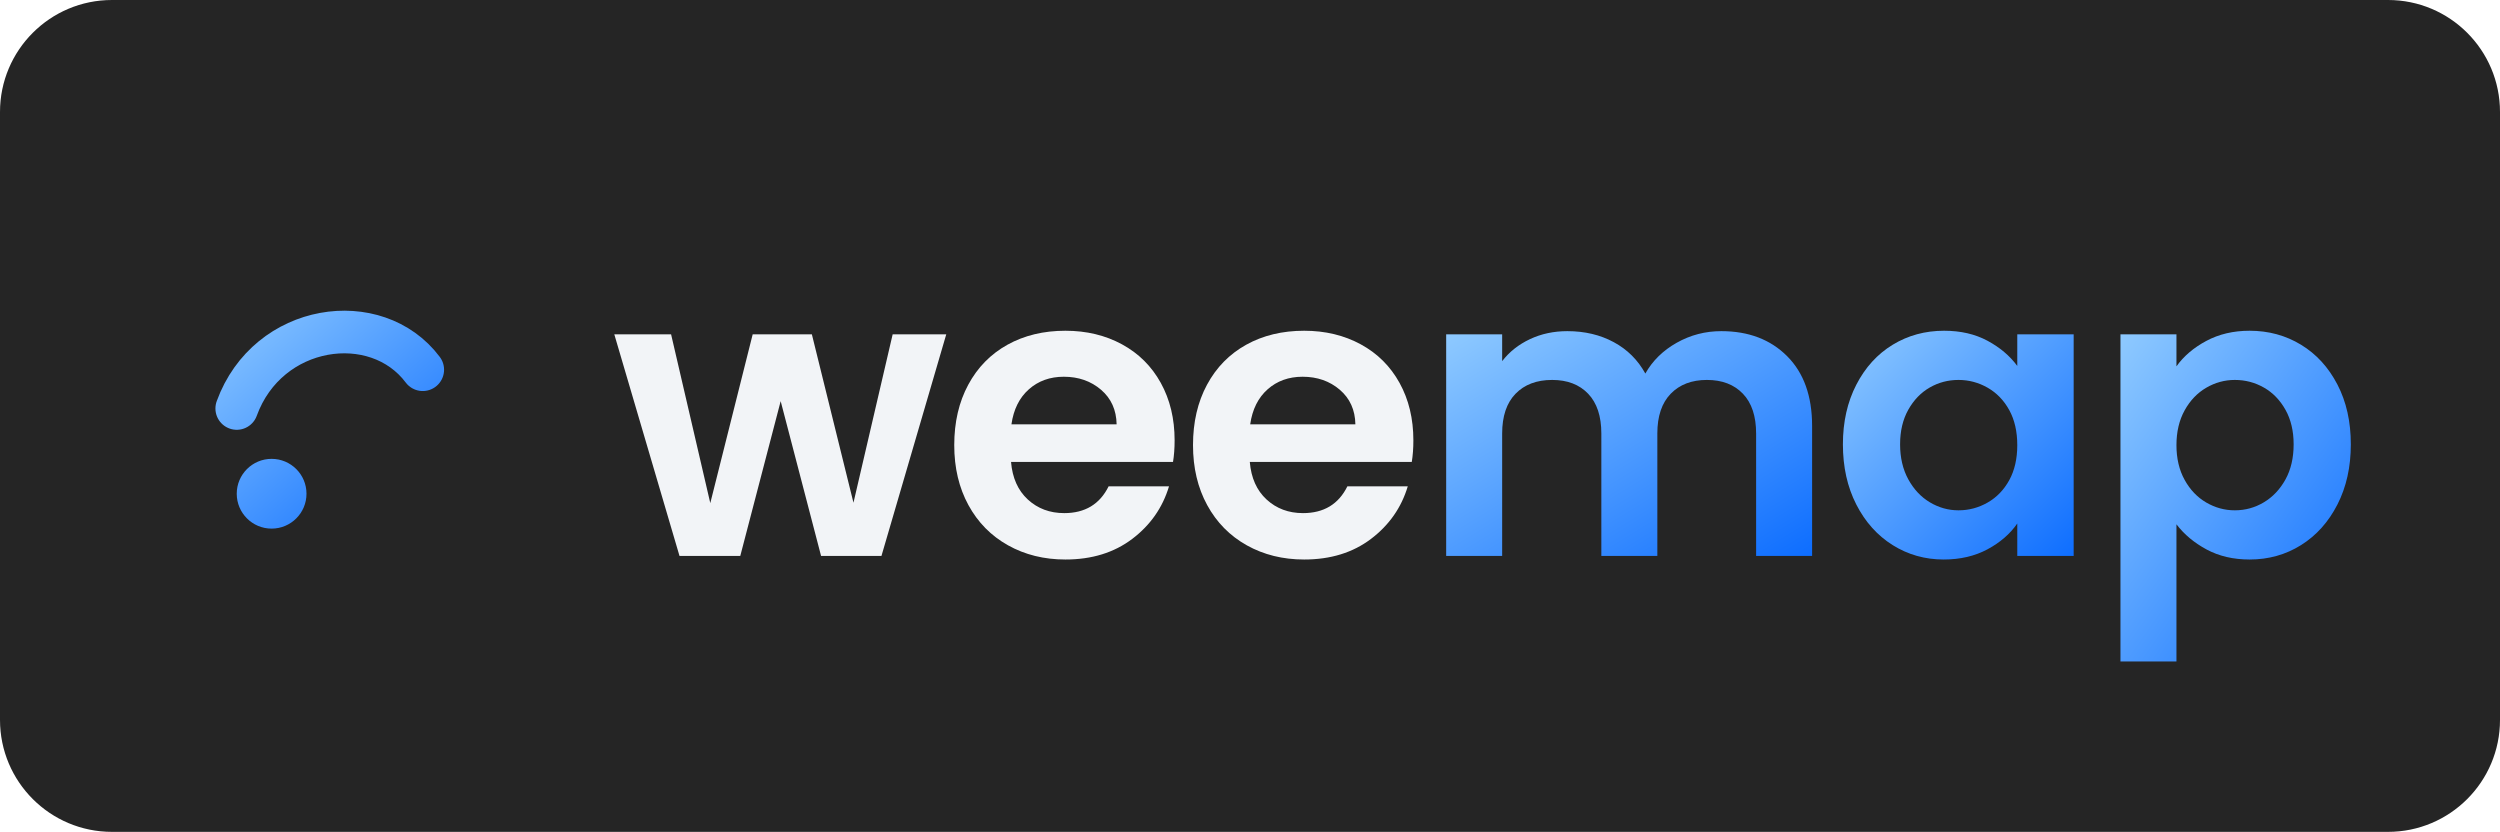
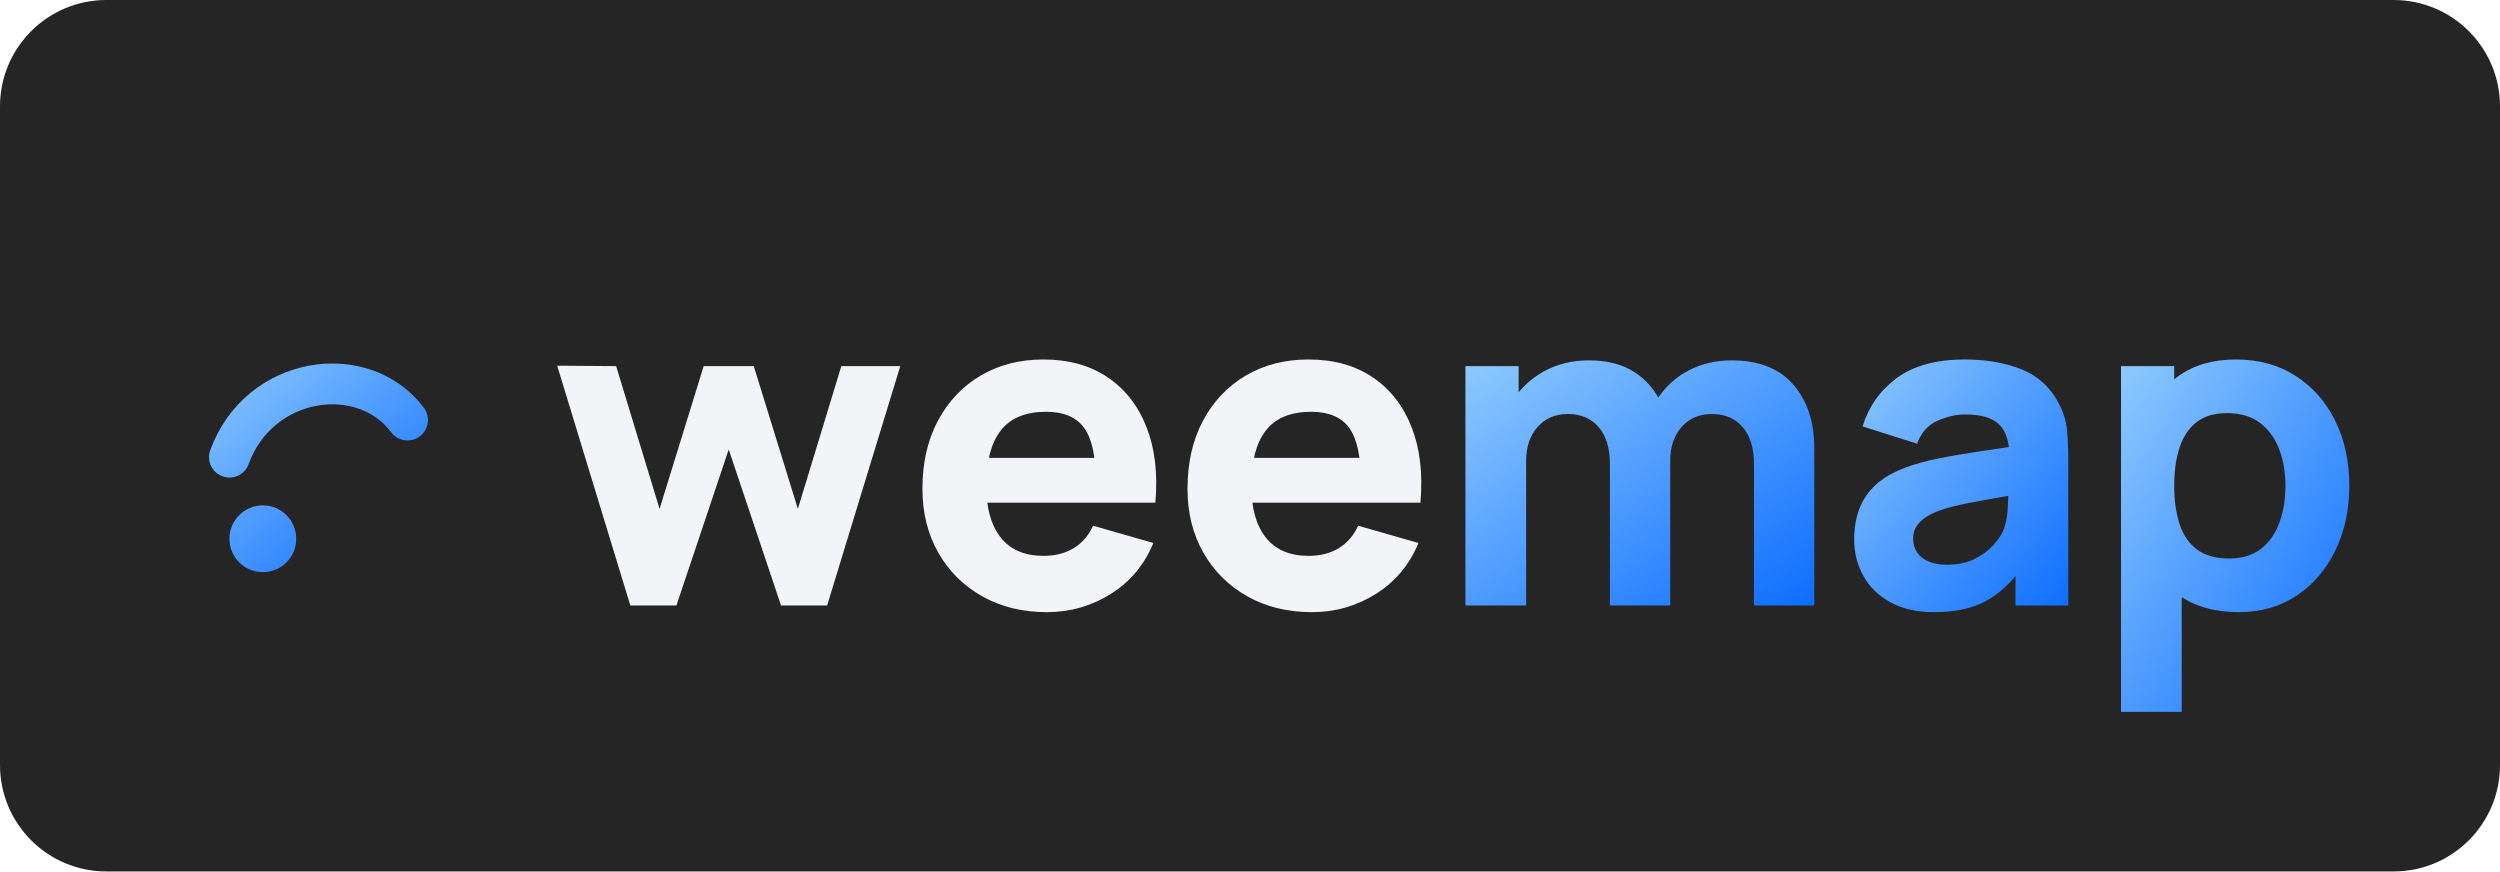
- <svg xmlns="http://www.w3.org/2000/svg" viewBox="0 0 625.1 208.0">
+ <svg xmlns="http://www.w3.org/2000/svg" viewBox="0 0 564.0 196.6">
  <defs>
    <linearGradient id="accent" x1="0" y1="0" x2="1" y2="1">
      <stop offset="0" stop-color="#8fcaff" />
      <stop offset="1" stop-color="#0d6dff" />
    </linearGradient>
    <linearGradient id="iconAccent" x1="18" y1="20" x2="70" y2="80" gradientUnits="userSpaceOnUse">
      <stop offset="0" stop-color="#8fcaff" />
      <stop offset="1" stop-color="#0d6dff" />
    </linearGradient>
  </defs>
-   <rect width="625.1" height="208.0" rx="28" fill="#252525" />
-   <g transform="translate(34.0,59.5) scale(0.969)">
+   <rect width="564.0" height="196.6" rx="24" fill="#252525" />
+   <g transform="translate(30.0,66.3) scale(0.837)">
    <path d="M 26 44 C 34 22, 62 18, 74 34" fill="none" stroke="url(#iconAccent)" stroke-width="11" stroke-linecap="round" />
    <circle cx="35" cy="66" r="9" fill="url(#iconAccent)" />
  </g>
-   <g transform="translate(152.9,139.0)">
-     <path d="M70.3 -55.4 L83.7 -55.4 L67.5 0 L52.4 0 L42.3 -38.7 L32.2 0 L17 0 L0.7 -55.4 L14.9 -55.4 L24.7 -13.2 L35.3 -55.4 L50.1 -55.4 L60.5 -13.3 L70.3 -55.4" fill="#f2f4f7" />
-     <path d="M140.8 -28.9 Q140.8 -25.9 140.4 -23.5 L140.4 -23.5 L99.9 -23.5 Q100.4 -17.5 104.1 -14.1 Q107.8 -10.7 113.2 -10.7 L113.2 -10.7 Q121 -10.7 124.3 -17.4 L124.3 -17.4 L139.4 -17.4 Q137 -9.4 130.2 -4.25 Q123.4 0.9 113.5 0.9 L113.5 0.9 Q105.5 0.9 99.15 -2.65 Q92.8 -6.2 89.25 -12.7 Q85.7 -19.2 85.7 -27.7 L85.7 -27.7 Q85.7 -36.3 89.2 -42.8 Q92.7 -49.3 99 -52.8 Q105.3 -56.3 113.5 -56.3 L113.5 -56.3 Q121.4 -56.3 127.65 -52.9 Q133.9 -49.5 137.35 -43.25 Q140.8 -37 140.8 -28.9 L140.8 -28.9 M100 -32.9 L126.3 -32.9 Q126.2 -38.3 122.4 -41.55 Q118.6 -44.8 113.1 -44.8 L113.1 -44.8 Q107.9 -44.8 104.35 -41.65 Q100.8 -38.5 100 -32.9 L100 -32.9" fill="#f2f4f7" />
-     <path d="M200.5 -28.9 Q200.5 -25.9 200.1 -23.5 L200.1 -23.5 L159.6 -23.5 Q160.1 -17.5 163.8 -14.1 Q167.5 -10.7 172.9 -10.7 L172.9 -10.7 Q180.7 -10.7 184 -17.4 L184 -17.4 L199.1 -17.4 Q196.7 -9.4 189.9 -4.25 Q183.1 0.9 173.2 0.9 L173.2 0.9 Q165.2 0.9 158.85 -2.65 Q152.5 -6.2 148.95 -12.7 Q145.4 -19.2 145.4 -27.7 L145.4 -27.7 Q145.4 -36.3 148.9 -42.8 Q152.4 -49.3 158.7 -52.8 Q165 -56.3 173.2 -56.3 L173.2 -56.3 Q181.1 -56.3 187.35 -52.9 Q193.6 -49.5 197.05 -43.25 Q200.5 -37 200.5 -28.9 L200.5 -28.9 M159.7 -32.9 L186 -32.9 Q185.9 -38.3 182.1 -41.55 Q178.3 -44.8 172.8 -44.8 L172.8 -44.8 Q167.6 -44.8 164.05 -41.65 Q160.5 -38.5 159.7 -32.9 L159.7 -32.9" fill="#f2f4f7" />
-     <path d="M277.5 -56.2 Q287.7 -56.2 293.95 -49.95 Q300.2 -43.7 300.2 -32.5 L300.2 -32.5 L300.2 0 L286.2 0 L286.2 -30.6 Q286.2 -37.1 282.9 -40.55 Q279.6 -44 273.9 -44 L273.9 -44 Q268.2 -44 264.85 -40.55 Q261.5 -37.1 261.5 -30.6 L261.5 -30.6 L261.5 0 L247.5 0 L247.5 -30.6 Q247.5 -37.1 244.2 -40.55 Q240.9 -44 235.2 -44 L235.2 -44 Q229.4 -44 226.05 -40.55 Q222.7 -37.1 222.7 -30.6 L222.7 -30.6 L222.7 0 L208.7 0 L208.7 -55.4 L222.7 -55.4 L222.7 -48.7 Q225.4 -52.2 229.65 -54.2 Q233.9 -56.2 239 -56.2 L239 -56.2 Q245.5 -56.2 250.6 -53.45 Q255.7 -50.7 258.5 -45.6 L258.5 -45.6 Q261.2 -50.4 266.35 -53.3 Q271.5 -56.2 277.5 -56.2 L277.5 -56.2" fill="url(#accent)" />
-     <path d="M307.9 -27.9 Q307.9 -36.3 311.25 -42.8 Q314.6 -49.3 320.35 -52.8 Q326.1 -56.3 333.2 -56.3 L333.2 -56.3 Q339.4 -56.3 344.05 -53.8 Q348.7 -51.3 351.5 -47.5 L351.5 -47.5 L351.5 -55.4 L365.6 -55.4 L365.6 0 L351.5 0 L351.5 -8.1 Q348.8 -4.2 344.05 -1.65 Q339.3 0.9 333.1 0.9 L333.1 0.9 Q326.1 0.9 320.35 -2.7 Q314.6 -6.3 311.25 -12.85 Q307.9 -19.4 307.9 -27.9 L307.9 -27.9 M351.5 -27.7 Q351.5 -32.8 349.5 -36.45 Q347.5 -40.1 344.1 -42.05 Q340.7 -44 336.8 -44 L336.8 -44 Q332.9 -44 329.6 -42.1 Q326.3 -40.2 324.25 -36.55 Q322.2 -32.9 322.2 -27.9 L322.2 -27.9 Q322.2 -22.9 324.25 -19.15 Q326.3 -15.4 329.65 -13.4 Q333 -11.4 336.8 -11.4 L336.8 -11.4 Q340.7 -11.4 344.1 -13.35 Q347.5 -15.3 349.5 -18.95 Q351.5 -22.6 351.5 -27.7 L351.5 -27.7" fill="url(#accent)" />
-     <path d="M391.3 -47.4 Q394 -51.2 398.75 -53.75 Q403.5 -56.3 409.6 -56.3 L409.6 -56.3 Q416.7 -56.3 422.45 -52.8 Q428.2 -49.3 431.55 -42.85 Q434.9 -36.4 434.9 -27.9 L434.9 -27.9 Q434.9 -19.4 431.55 -12.85 Q428.2 -6.3 422.45 -2.7 Q416.7 0.9 409.6 0.9 L409.6 0.9 Q403.5 0.9 398.85 -1.6 Q394.2 -4.1 391.3 -7.9 L391.3 -7.9 L391.3 26.4 L377.3 26.4 L377.3 -55.4 L391.3 -55.4 L391.3 -47.4 M420.6 -27.9 Q420.6 -32.9 418.55 -36.55 Q416.5 -40.2 413.15 -42.1 Q409.8 -44 405.9 -44 L405.9 -44 Q402.1 -44 398.75 -42.05 Q395.4 -40.1 393.35 -36.4 Q391.3 -32.7 391.3 -27.7 L391.3 -27.7 Q391.3 -22.7 393.35 -19 Q395.4 -15.3 398.75 -13.35 Q402.1 -11.4 405.9 -11.4 L405.9 -11.4 Q409.8 -11.4 413.15 -13.4 Q416.5 -15.4 418.55 -19.1 Q420.6 -22.8 420.6 -27.9 L420.6 -27.9" fill="url(#accent)" />
+   <g transform="translate(123.7,136.6)">
+     <path d="M28.9 0 L18.5 0 L2 -54.1 L15.3 -54 L25.1 -21.8 L35.05 -54 L46.35 -54 L56.3 -21.8 L66.1 -54 L79.4 -54 L62.9 0 L52.5 0 L40.7 -35.2 L28.9 0" fill="#f2f4f7" />
+     <path d="M112.5 1.5 L112.5 1.5 Q104.2 1.5 97.875 -2.075 Q91.55 -5.65 87.975 -11.925 Q84.4 -18.2 84.4 -26.3 L84.4 -26.3 Q84.4 -35.15 87.9 -41.7 Q91.4 -48.25 97.55 -51.875 Q103.7 -55.5 111.7 -55.5 L111.7 -55.5 Q120.2 -55.5 126.15 -51.5 Q132.1 -47.5 134.95 -40.25 Q137.8 -33 136.95 -23.2 L136.95 -23.2 L123.5 -23.2 L123.5 -28.2 Q123.5 -36.45 120.875 -40.075 Q118.25 -43.7 112.3 -43.7 L112.3 -43.7 Q105.35 -43.7 102.075 -39.475 Q98.8 -35.25 98.8 -27 L98.8 -27 Q98.8 -19.45 102.075 -15.325 Q105.35 -11.2 111.7 -11.2 L111.7 -11.2 Q115.7 -11.2 118.55 -12.95 Q121.4 -14.7 122.9 -18 L122.9 -18 L136.5 -14.1 Q133.45 -6.7 126.875 -2.6 Q120.3 1.5 112.5 1.5 M130.4 -23.2 L94.6 -23.2 L94.6 -33.3 L130.4 -33.3 L130.4 -23.2" fill="#f2f4f7" />
+     <path d="M172.3 1.5 L172.3 1.5 Q164 1.5 157.675 -2.075 Q151.35 -5.65 147.775 -11.925 Q144.2 -18.2 144.2 -26.3 L144.2 -26.3 Q144.2 -35.15 147.7 -41.7 Q151.2 -48.25 157.35 -51.875 Q163.5 -55.5 171.5 -55.5 L171.5 -55.5 Q180 -55.5 185.95 -51.5 Q191.9 -47.5 194.75 -40.25 Q197.6 -33 196.75 -23.2 L196.75 -23.2 L183.3 -23.2 L183.3 -28.2 Q183.3 -36.45 180.675 -40.075 Q178.05 -43.7 172.1 -43.7 L172.1 -43.7 Q165.15 -43.7 161.875 -39.475 Q158.6 -35.25 158.6 -27 L158.6 -27 Q158.6 -19.45 161.875 -15.325 Q165.15 -11.2 171.5 -11.2 L171.5 -11.2 Q175.5 -11.2 178.35 -12.95 Q181.2 -14.7 182.7 -18 L182.7 -18 L196.3 -14.1 Q193.25 -6.7 186.675 -2.6 Q180.1 1.5 172.3 1.5 M190.2 -23.2 L154.4 -23.2 L154.4 -33.3 L190.2 -33.3 L190.2 -23.2" fill="#f2f4f7" />
+     <path d="M285.6 0 L272 0 L272 -31.9 Q272 -37.25 269.475 -40.225 Q266.95 -43.2 262.5 -43.2 L262.5 -43.2 Q259.65 -43.2 257.55 -41.875 Q255.45 -40.55 254.275 -38.175 Q253.1 -35.8 253.1 -32.7 L253.1 -32.7 L247.4 -36.5 Q247.4 -42.05 250.025 -46.3 Q252.65 -50.55 257.075 -52.925 Q261.5 -55.3 266.9 -55.3 L266.9 -55.3 Q276.15 -55.3 280.875 -49.825 Q285.6 -44.35 285.6 -35.5 L285.6 -35.5 L285.6 0 M220.6 0 L206.9 0 L206.9 -54 L218.9 -54 L218.9 -36.1 L220.6 -36.1 L220.6 0 M253.1 0 L239.5 0 L239.5 -31.9 Q239.5 -37.25 236.975 -40.225 Q234.45 -43.2 230 -43.2 L230 -43.2 Q225.75 -43.2 223.175 -40.275 Q220.6 -37.35 220.6 -32.7 L220.6 -32.7 L214.9 -36.7 Q214.9 -42 217.55 -46.2 Q220.2 -50.4 224.675 -52.85 Q229.15 -55.3 234.7 -55.3 L234.7 -55.3 Q241.05 -55.3 245.125 -52.6 Q249.2 -49.9 251.15 -45.4 Q253.1 -40.9 253.1 -35.5 L253.1 -35.5 L253.1 0" fill="url(#accent)" />
+     <path d="M312.6 1.5 L312.6 1.5 Q306.8 1.5 302.775 -0.725 Q298.75 -2.95 296.675 -6.675 Q294.6 -10.4 294.6 -14.9 L294.6 -14.9 Q294.6 -18.65 295.75 -21.75 Q296.9 -24.85 299.475 -27.225 Q302.05 -29.6 306.4 -31.2 L306.4 -31.2 Q309.4 -32.3 313.55 -33.15 Q317.7 -34 322.95 -34.775 Q328.2 -35.55 334.5 -36.5 L334.5 -36.5 L329.6 -33.8 Q329.6 -38.6 327.3 -40.85 Q325 -43.1 319.6 -43.1 L319.6 -43.1 Q316.6 -43.1 313.35 -41.65 Q310.1 -40.2 308.8 -36.5 L308.8 -36.5 L296.5 -40.4 Q298.55 -47.1 304.2 -51.3 Q309.85 -55.5 319.6 -55.5 L319.6 -55.5 Q326.75 -55.5 332.3 -53.3 Q337.85 -51.1 340.7 -45.7 L340.7 -45.7 Q342.3 -42.7 342.6 -39.7 Q342.9 -36.7 342.9 -33 L342.9 -33 L342.9 0 L331 0 L331 -11.1 L332.7 -8.8 Q328.75 -3.35 324.175 -0.925 Q319.6 1.5 312.6 1.5 M315.5 -9.2 L315.5 -9.2 Q319.25 -9.2 321.825 -10.525 Q324.4 -11.85 325.925 -13.55 Q327.45 -15.25 328 -16.4 L328 -16.4 Q329.05 -18.6 329.225 -21.525 Q329.4 -24.45 329.4 -26.4 L329.4 -26.4 L333.4 -25.4 Q327.35 -24.4 323.6 -23.725 Q319.85 -23.05 317.55 -22.5 Q315.25 -21.95 313.5 -21.3 L313.5 -21.3 Q311.5 -20.5 310.275 -19.575 Q309.05 -18.65 308.475 -17.55 Q307.9 -16.45 307.9 -15.1 L307.9 -15.1 Q307.9 -13.25 308.825 -11.925 Q309.75 -10.6 311.45 -9.9 Q313.15 -9.2 315.5 -9.2" fill="url(#accent)" />
+     <path d="M381.4 1.5 L381.4 1.5 Q373.35 1.5 367.95 -2.25 Q362.55 -6 359.825 -12.45 Q357.1 -18.9 357.1 -27 L357.1 -27 Q357.1 -35.1 359.8 -41.55 Q362.5 -48 367.75 -51.75 Q373 -55.5 380.7 -55.5 L380.7 -55.5 Q388.45 -55.5 394.2 -51.8 Q399.95 -48.1 403.125 -41.675 Q406.3 -35.25 406.3 -27 L406.3 -27 Q406.3 -18.9 403.175 -12.45 Q400.05 -6 394.45 -2.25 Q388.85 1.5 381.4 1.5 M368.5 24 L354.8 24 L354.8 -54 L366.8 -54 L366.8 -17 L368.5 -17 L368.5 24 M379.2 -10.6 L379.2 -10.6 Q383.6 -10.6 386.4 -12.8 Q389.2 -15 390.55 -18.725 Q391.9 -22.45 391.9 -27 L391.9 -27 Q391.9 -31.5 390.5 -35.225 Q389.1 -38.95 386.175 -41.175 Q383.25 -43.4 378.7 -43.4 L378.7 -43.4 Q374.45 -43.4 371.825 -41.35 Q369.2 -39.3 368 -35.6 Q366.8 -31.9 366.8 -27 L366.8 -27 Q366.8 -22.1 368 -18.4 Q369.2 -14.7 371.925 -12.65 Q374.65 -10.6 379.2 -10.6" fill="url(#accent)" />
  </g>
</svg>
